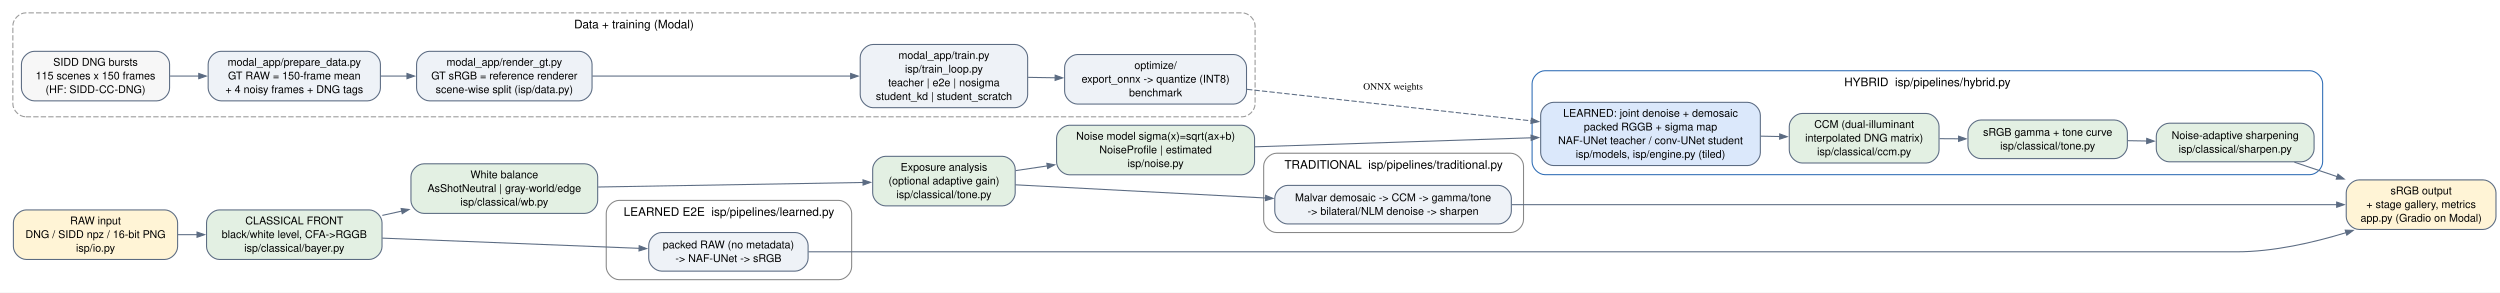
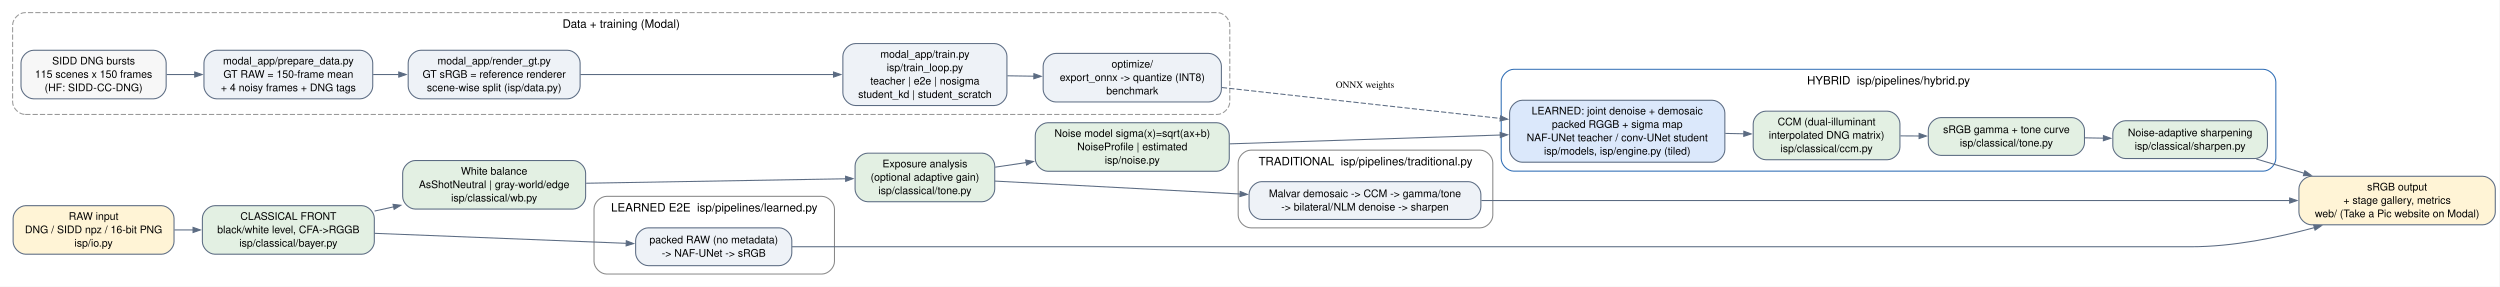
- <svg xmlns="http://www.w3.org/2000/svg" width="2333pt" height="273pt" viewBox="0.00 0.00 2333.00 273.00">
+ <svg xmlns="http://www.w3.org/2000/svg" width="2381pt" height="273pt" viewBox="0.00 0.00 2381.00 273.00">
  <g id="graph0" class="graph" transform="scale(1 1) rotate(0) translate(4 269)">
-     <polygon fill="white" stroke="none" points="-4,4 -4,-269 2329.25,-269 2329.25,4 -4,4" />
+     <polygon fill="white" stroke="none" points="-4,4 -4,-269 2376.5,-269 2376.5,4 -4,4" />
    <g id="clust1" class="cluster">
      <path fill="none" stroke="#999999" stroke-dasharray="5,2" d="M20,-160C20,-160 1155.25,-160 1155.25,-160 1161.25,-160 1167.25,-166 1167.25,-172 1167.25,-172 1167.25,-245 1167.25,-245 1167.25,-251 1161.25,-257 1155.25,-257 1155.25,-257 20,-257 20,-257 14,-257 8,-251 8,-245 8,-245 8,-172 8,-172 8,-166 14,-160 20,-160" />
      <text xml:space="preserve" text-anchor="middle" x="587.62" y="-242.55" font-family="Helvetica,sans-Serif" font-size="11.00">Data + training (Modal)</text>
    </g>
    <g id="clust2" class="cluster">
      <path fill="none" stroke="#2f6db5" d="M1437.75,-106C1437.75,-106 2151.5,-106 2151.5,-106 2157.5,-106 2163.5,-112 2163.5,-118 2163.5,-118 2163.5,-191 2163.5,-191 2163.5,-197 2157.5,-203 2151.5,-203 2151.5,-203 1437.75,-203 1437.75,-203 1431.75,-203 1425.75,-197 1425.75,-191 1425.75,-191 1425.75,-118 1425.75,-118 1425.75,-112 1431.75,-106 1437.75,-106" />
      <text xml:space="preserve" text-anchor="middle" x="1794.62" y="-188.55" font-family="Helvetica,sans-Serif" font-size="11.00">HYBRID  isp/pipelines/hybrid.py</text>
    </g>
    <g id="clust3" class="cluster">
      <path fill="none" stroke="#888888" d="M1187.25,-52C1187.25,-52 1405.75,-52 1405.75,-52 1411.75,-52 1417.75,-58 1417.75,-64 1417.75,-64 1417.75,-114 1417.75,-114 1417.75,-120 1411.75,-126 1405.75,-126 1405.75,-126 1187.25,-126 1187.25,-126 1181.25,-126 1175.25,-120 1175.25,-114 1175.25,-114 1175.25,-64 1175.25,-64 1175.25,-58 1181.25,-52 1187.25,-52" />
      <text xml:space="preserve" text-anchor="middle" x="1296.5" y="-111.55" font-family="Helvetica,sans-Serif" font-size="11.00">TRADITIONAL  isp/pipelines/traditional.py</text>
    </g>
    <g id="clust4" class="cluster">
      <path fill="none" stroke="#888888" d="M573.75,-8C573.75,-8 778.75,-8 778.75,-8 784.75,-8 790.75,-14 790.75,-20 790.75,-20 790.75,-70 790.75,-70 790.75,-76 784.75,-82 778.75,-82 778.75,-82 573.75,-82 573.75,-82 567.75,-82 561.75,-76 561.75,-70 561.75,-70 561.75,-20 561.75,-20 561.75,-14 567.75,-8 573.75,-8" />
      <text xml:space="preserve" text-anchor="middle" x="676.25" y="-67.55" font-family="Helvetica,sans-Serif" font-size="11.00">LEARNED E2E  isp/pipelines/learned.py</text>
    </g>
    <g id="node1" class="node">
      <path fill="#f7f7f7" stroke="#5b6b82" d="M142.25,-221.12C142.25,-221.12 28,-221.12 28,-221.12 22,-221.12 16,-215.12 16,-209.12 16,-209.12 16,-186.88 16,-186.88 16,-180.88 22,-174.88 28,-174.88 28,-174.88 142.25,-174.88 142.25,-174.88 148.25,-174.88 154.25,-180.88 154.25,-186.88 154.25,-186.88 154.25,-209.12 154.25,-209.12 154.25,-215.12 148.25,-221.12 142.25,-221.12" />
      <text xml:space="preserve" text-anchor="middle" x="85.12" y="-207.62" font-family="Helvetica,sans-Serif" font-size="10.00">SIDD DNG bursts</text>
      <text xml:space="preserve" text-anchor="middle" x="85.12" y="-194.88" font-family="Helvetica,sans-Serif" font-size="10.00">115 scenes x 150 frames</text>
      <text xml:space="preserve" text-anchor="middle" x="85.12" y="-182.12" font-family="Helvetica,sans-Serif" font-size="10.00">(HF: SIDD-CC-DNG)</text>
    </g>
    <g id="node2" class="node">
      <path fill="#eef2f7" stroke="#5b6b82" d="M339,-221.12C339,-221.12 202.25,-221.12 202.25,-221.12 196.25,-221.12 190.25,-215.12 190.25,-209.12 190.25,-209.12 190.25,-186.88 190.25,-186.88 190.25,-180.88 196.25,-174.88 202.25,-174.88 202.25,-174.88 339,-174.88 339,-174.88 345,-174.88 351,-180.88 351,-186.88 351,-186.88 351,-209.12 351,-209.12 351,-215.12 345,-221.12 339,-221.12" />
      <text xml:space="preserve" text-anchor="middle" x="270.62" y="-207.62" font-family="Helvetica,sans-Serif" font-size="10.00">modal_app/prepare_data.py</text>
      <text xml:space="preserve" text-anchor="middle" x="270.62" y="-194.88" font-family="Helvetica,sans-Serif" font-size="10.00">GT RAW = 150-frame mean</text>
      <text xml:space="preserve" text-anchor="middle" x="270.62" y="-182.12" font-family="Helvetica,sans-Serif" font-size="10.00">+ 4 noisy frames + DNG tags</text>
    </g>
    <g id="edge1" class="edge">
      <path fill="none" stroke="#5b6b82" d="M154.71,-198C163.52,-198 172.63,-198 181.7,-198" />
      <polygon fill="#5b6b82" stroke="#5b6b82" points="181.48,-200.45 188.48,-198 181.48,-195.55 181.48,-200.45" />
    </g>
    <g id="node3" class="node">
      <path fill="#eef2f7" stroke="#5b6b82" d="M536.5,-221.12C536.5,-221.12 396.75,-221.12 396.75,-221.12 390.75,-221.12 384.75,-215.12 384.75,-209.12 384.75,-209.12 384.75,-186.88 384.75,-186.88 384.75,-180.88 390.75,-174.88 396.75,-174.88 396.75,-174.88 536.5,-174.88 536.5,-174.88 542.5,-174.88 548.5,-180.88 548.5,-186.88 548.5,-186.88 548.5,-209.12 548.5,-209.12 548.5,-215.12 542.5,-221.12 536.5,-221.12" />
      <text xml:space="preserve" text-anchor="middle" x="466.62" y="-207.62" font-family="Helvetica,sans-Serif" font-size="10.00">modal_app/render_gt.py</text>
      <text xml:space="preserve" text-anchor="middle" x="466.62" y="-194.88" font-family="Helvetica,sans-Serif" font-size="10.00">GT sRGB = reference renderer</text>
      <text xml:space="preserve" text-anchor="middle" x="466.62" y="-182.12" font-family="Helvetica,sans-Serif" font-size="10.00">scene-wise split (isp/data.py)</text>
    </g>
    <g id="edge2" class="edge">
      <path fill="none" stroke="#5b6b82" d="M351.37,-198C359.44,-198 367.67,-198 375.83,-198" />
      <polygon fill="#5b6b82" stroke="#5b6b82" points="375.79,-200.45 382.79,-198 375.79,-195.55 375.79,-200.45" />
    </g>
    <g id="node4" class="node">
      <path fill="#eef2f7" stroke="#5b6b82" d="M943,-227.5C943,-227.5 810.75,-227.5 810.75,-227.5 804.75,-227.5 798.75,-221.5 798.75,-215.5 798.75,-215.5 798.75,-180.5 798.75,-180.5 798.75,-174.5 804.75,-168.5 810.75,-168.5 810.75,-168.5 943,-168.5 943,-168.5 949,-168.5 955,-174.5 955,-180.5 955,-180.5 955,-215.5 955,-215.5 955,-221.5 949,-227.5 943,-227.5" />
      <text xml:space="preserve" text-anchor="middle" x="876.88" y="-214" font-family="Helvetica,sans-Serif" font-size="10.00">modal_app/train.py</text>
      <text xml:space="preserve" text-anchor="middle" x="876.88" y="-201.25" font-family="Helvetica,sans-Serif" font-size="10.00">isp/train_loop.py</text>
      <text xml:space="preserve" text-anchor="middle" x="876.88" y="-188.5" font-family="Helvetica,sans-Serif" font-size="10.00">teacher | e2e | nosigma</text>
      <text xml:space="preserve" text-anchor="middle" x="876.88" y="-175.75" font-family="Helvetica,sans-Serif" font-size="10.00">student_kd | student_scratch</text>
    </g>
    <g id="edge3" class="edge">
      <path fill="none" stroke="#5b6b82" d="M548.77,-198C618.63,-198 719.13,-198 790.25,-198" />
      <polygon fill="#5b6b82" stroke="#5b6b82" points="789.83,-200.45 796.83,-198 789.83,-195.55 789.83,-200.45" />
    </g>
    <g id="node5" class="node">
      <path fill="#eef2f7" stroke="#5b6b82" d="M1147.25,-218.12C1147.25,-218.12 1001.5,-218.12 1001.5,-218.12 995.5,-218.12 989.5,-212.12 989.5,-206.12 989.5,-206.12 989.5,-183.88 989.5,-183.88 989.5,-177.88 995.5,-171.88 1001.5,-171.88 1001.5,-171.88 1147.25,-171.88 1147.25,-171.88 1153.25,-171.88 1159.25,-177.88 1159.25,-183.88 1159.25,-183.88 1159.25,-206.12 1159.25,-206.12 1159.25,-212.12 1153.25,-218.12 1147.25,-218.12" />
      <text xml:space="preserve" text-anchor="middle" x="1074.38" y="-204.62" font-family="Helvetica,sans-Serif" font-size="10.00">optimize/</text>
      <text xml:space="preserve" text-anchor="middle" x="1074.38" y="-191.88" font-family="Helvetica,sans-Serif" font-size="10.00">export_onnx -&gt; quantize (INT8)</text>
      <text xml:space="preserve" text-anchor="middle" x="1074.38" y="-179.12" font-family="Helvetica,sans-Serif" font-size="10.00">benchmark</text>
    </g>
    <g id="edge4" class="edge">
      <path fill="none" stroke="#5b6b82" d="M955.42,-196.81C963.74,-196.68 972.26,-196.55 980.73,-196.42" />
      <polygon fill="#5b6b82" stroke="#5b6b82" points="980.69,-198.87 987.65,-196.32 980.62,-193.97 980.69,-198.87" />
    </g>
    <g id="node11" class="node">
      <path fill="#dbe8fb" stroke="#5b6b82" d="M1626.75,-173.5C1626.75,-173.5 1445.75,-173.5 1445.75,-173.5 1439.75,-173.5 1433.75,-167.5 1433.75,-161.5 1433.75,-161.5 1433.75,-126.5 1433.75,-126.5 1433.75,-120.5 1439.75,-114.5 1445.75,-114.5 1445.75,-114.5 1626.75,-114.5 1626.75,-114.5 1632.75,-114.5 1638.75,-120.5 1638.75,-126.5 1638.75,-126.5 1638.75,-161.5 1638.75,-161.5 1638.75,-167.5 1632.75,-173.5 1626.75,-173.5" />
      <text xml:space="preserve" text-anchor="middle" x="1536.25" y="-160" font-family="Helvetica,sans-Serif" font-size="10.00">LEARNED: joint denoise + demosaic</text>
      <text xml:space="preserve" text-anchor="middle" x="1536.25" y="-147.25" font-family="Helvetica,sans-Serif" font-size="10.00">packed RGGB + sigma map</text>
      <text xml:space="preserve" text-anchor="middle" x="1536.25" y="-134.5" font-family="Helvetica,sans-Serif" font-size="10.00">NAF-UNet teacher / conv-UNet student</text>
      <text xml:space="preserve" text-anchor="middle" x="1536.25" y="-121.75" font-family="Helvetica,sans-Serif" font-size="10.00">isp/models, isp/engine.py (tiled)</text>
    </g>
    <g id="edge18" class="edge">
      <path fill="none" stroke="#5b6b82" stroke-dasharray="5,2" d="M1159.72,-185.65C1234.3,-177.37 1343.6,-165.25 1425.07,-156.22" />
      <polygon fill="#5b6b82" stroke="#5b6b82" points="1425.17,-158.67 1431.86,-155.47 1424.63,-153.8 1425.17,-158.67" />
      <text xml:space="preserve" text-anchor="middle" x="1296" y="-185.38" font-family="Times,serif" font-size="9.00">ONNX weights</text>
    </g>
    <g id="node6" class="node">
      <path fill="#fff4d6" stroke="#5b6b82" d="M149.75,-73.12C149.75,-73.12 20.5,-73.12 20.5,-73.12 14.5,-73.12 8.5,-67.12 8.5,-61.12 8.5,-61.12 8.5,-38.88 8.5,-38.88 8.5,-32.88 14.5,-26.88 20.5,-26.88 20.5,-26.88 149.75,-26.88 149.75,-26.88 155.75,-26.88 161.75,-32.88 161.75,-38.88 161.75,-38.88 161.75,-61.12 161.75,-61.12 161.75,-67.12 155.75,-73.12 149.75,-73.12" />
      <text xml:space="preserve" text-anchor="middle" x="85.12" y="-59.62" font-family="Helvetica,sans-Serif" font-size="10.00">RAW input</text>
      <text xml:space="preserve" text-anchor="middle" x="85.12" y="-46.88" font-family="Helvetica,sans-Serif" font-size="10.00">DNG / SIDD npz / 16-bit PNG</text>
      <text xml:space="preserve" text-anchor="middle" x="85.12" y="-34.12" font-family="Helvetica,sans-Serif" font-size="10.00">isp/io.py</text>
    </g>
    <g id="node7" class="node">
      <path fill="#e3f0e3" stroke="#5b6b82" d="M340.5,-73.12C340.5,-73.12 200.75,-73.12 200.75,-73.12 194.75,-73.12 188.75,-67.12 188.75,-61.12 188.75,-61.12 188.75,-38.88 188.75,-38.88 188.75,-32.88 194.75,-26.88 200.75,-26.88 200.75,-26.88 340.5,-26.88 340.5,-26.88 346.5,-26.88 352.5,-32.88 352.5,-38.88 352.5,-38.88 352.5,-61.12 352.5,-61.12 352.5,-67.12 346.5,-73.12 340.5,-73.12" />
      <text xml:space="preserve" text-anchor="middle" x="270.62" y="-59.62" font-family="Helvetica,sans-Serif" font-size="10.00">CLASSICAL FRONT</text>
      <text xml:space="preserve" text-anchor="middle" x="270.62" y="-46.88" font-family="Helvetica,sans-Serif" font-size="10.00">black/white level, CFA-&gt;RGGB</text>
      <text xml:space="preserve" text-anchor="middle" x="270.62" y="-34.12" font-family="Helvetica,sans-Serif" font-size="10.00">isp/classical/bayer.py</text>
    </g>
    <g id="edge8" class="edge">
      <path fill="none" stroke="#5b6b82" d="M162.09,-50C168.05,-50 174.11,-50 180.15,-50" />
      <polygon fill="#5b6b82" stroke="#5b6b82" points="179.86,-52.45 186.86,-50 179.86,-47.55 179.86,-52.45" />
    </g>
    <g id="node8" class="node">
      <path fill="#e3f0e3" stroke="#5b6b82" d="M541.75,-116.12C541.75,-116.12 391.5,-116.12 391.5,-116.12 385.5,-116.12 379.5,-110.12 379.5,-104.12 379.5,-104.12 379.5,-81.88 379.5,-81.88 379.5,-75.88 385.5,-69.88 391.5,-69.88 391.5,-69.88 541.75,-69.88 541.75,-69.88 547.75,-69.88 553.75,-75.88 553.75,-81.88 553.75,-81.88 553.75,-104.12 553.75,-104.12 553.75,-110.12 547.75,-116.12 541.75,-116.12" />
      <text xml:space="preserve" text-anchor="middle" x="466.62" y="-102.62" font-family="Helvetica,sans-Serif" font-size="10.00">White balance</text>
      <text xml:space="preserve" text-anchor="middle" x="466.62" y="-89.88" font-family="Helvetica,sans-Serif" font-size="10.00">AsShotNeutral | gray-world/edge</text>
      <text xml:space="preserve" text-anchor="middle" x="466.62" y="-77.12" font-family="Helvetica,sans-Serif" font-size="10.00">isp/classical/wb.py</text>
    </g>
    <g id="edge9" class="edge">
      <path fill="none" stroke="#5b6b82" d="M352.77,-67.99C358.77,-69.32 364.85,-70.66 370.92,-72.01" />
      <polygon fill="#5b6b82" stroke="#5b6b82" points="370.33,-74.39 377.7,-73.51 371.39,-69.6 370.33,-74.39" />
    </g>
    <g id="node16" class="node">
      <path fill="#eef2f7" stroke="#5b6b82" d="M738.12,-52C738.12,-52 613.38,-52 613.38,-52 607.38,-52 601.38,-46 601.38,-40 601.38,-40 601.38,-28 601.38,-28 601.38,-22 607.38,-16 613.38,-16 613.38,-16 738.12,-16 738.12,-16 744.12,-16 750.12,-22 750.12,-28 750.12,-28 750.12,-40 750.12,-40 750.12,-46 744.12,-52 738.12,-52" />
      <text xml:space="preserve" text-anchor="middle" x="675.75" y="-37.25" font-family="Helvetica,sans-Serif" font-size="10.00">packed RAW (no metadata)</text>
      <text xml:space="preserve" text-anchor="middle" x="675.75" y="-24.5" font-family="Helvetica,sans-Serif" font-size="10.00">-&gt; NAF-UNet -&gt; sRGB</text>
    </g>
    <g id="edge14" class="edge">
      <path fill="none" stroke="#5b6b82" d="M352.72,-46.78C422.42,-44.01 522.49,-40.04 592.53,-37.26" />
      <polygon fill="#5b6b82" stroke="#5b6b82" points="592.5,-39.72 599.4,-36.99 592.31,-34.82 592.5,-39.72" />
    </g>
    <g id="node10" class="node">
      <path fill="#e3f0e3" stroke="#5b6b82" d="M931.38,-123.12C931.38,-123.12 822.38,-123.12 822.38,-123.12 816.38,-123.12 810.38,-117.12 810.38,-111.12 810.38,-111.12 810.38,-88.88 810.38,-88.88 810.38,-82.88 816.38,-76.88 822.38,-76.88 822.38,-76.88 931.38,-76.88 931.38,-76.88 937.38,-76.88 943.38,-82.88 943.38,-88.88 943.38,-88.88 943.38,-111.12 943.38,-111.12 943.38,-117.12 937.38,-123.12 931.38,-123.12" />
      <text xml:space="preserve" text-anchor="middle" x="876.88" y="-109.62" font-family="Helvetica,sans-Serif" font-size="10.00">Exposure analysis</text>
      <text xml:space="preserve" text-anchor="middle" x="876.88" y="-96.88" font-family="Helvetica,sans-Serif" font-size="10.00">(optional adaptive gain)</text>
      <text xml:space="preserve" text-anchor="middle" x="876.88" y="-84.12" font-family="Helvetica,sans-Serif" font-size="10.00">isp/classical/tone.py</text>
    </g>
    <g id="edge10" class="edge">
      <path fill="none" stroke="#5b6b82" d="M554.2,-94.48C627.64,-95.74 731.86,-97.53 801.57,-98.73" />
      <polygon fill="#5b6b82" stroke="#5b6b82" points="801.34,-101.17 808.38,-98.84 801.42,-96.27 801.34,-101.17" />
    </g>
    <g id="node9" class="node">
      <path fill="#e3f0e3" stroke="#5b6b82" d="M1154.75,-152.12C1154.75,-152.12 994,-152.12 994,-152.12 988,-152.12 982,-146.12 982,-140.12 982,-140.12 982,-117.88 982,-117.88 982,-111.88 988,-105.88 994,-105.88 994,-105.88 1154.75,-105.88 1154.75,-105.88 1160.75,-105.88 1166.75,-111.88 1166.75,-117.88 1166.75,-117.88 1166.75,-140.12 1166.75,-140.12 1166.75,-146.12 1160.75,-152.12 1154.75,-152.12" />
      <text xml:space="preserve" text-anchor="middle" x="1074.38" y="-138.62" font-family="Helvetica,sans-Serif" font-size="10.00">Noise model sigma(x)=sqrt(ax+b)</text>
      <text xml:space="preserve" text-anchor="middle" x="1074.38" y="-125.88" font-family="Helvetica,sans-Serif" font-size="10.00">NoiseProfile | estimated</text>
      <text xml:space="preserve" text-anchor="middle" x="1074.38" y="-113.12" font-family="Helvetica,sans-Serif" font-size="10.00">isp/noise.py</text>
    </g>
    <g id="edge12" class="edge">
      <path fill="none" stroke="#5b6b82" d="M1167.06,-131.99C1241.26,-134.41 1346.01,-137.83 1424.82,-140.4" />
      <polygon fill="#5b6b82" stroke="#5b6b82" points="1424.74,-142.85 1431.82,-140.63 1424.9,-137.95 1424.74,-142.85" />
    </g>
    <g id="edge11" class="edge">
      <path fill="none" stroke="#5b6b82" d="M943.79,-109.78C953.32,-111.19 963.3,-112.67 973.31,-114.16" />
      <polygon fill="#5b6b82" stroke="#5b6b82" points="972.93,-116.58 980.22,-115.18 973.65,-111.73 972.93,-116.58" />
    </g>
    <g id="node15" class="node">
      <path fill="#eef2f7" stroke="#5b6b82" d="M1394.38,-96C1394.38,-96 1197.62,-96 1197.62,-96 1191.62,-96 1185.62,-90 1185.62,-84 1185.62,-84 1185.62,-72 1185.62,-72 1185.62,-66 1191.62,-60 1197.62,-60 1197.62,-60 1394.38,-60 1394.38,-60 1400.38,-60 1406.38,-66 1406.38,-72 1406.38,-72 1406.38,-84 1406.38,-84 1406.38,-90 1400.38,-96 1394.38,-96" />
      <text xml:space="preserve" text-anchor="middle" x="1296" y="-81.25" font-family="Helvetica,sans-Serif" font-size="10.00">Malvar demosaic -&gt; CCM -&gt; gamma/tone</text>
      <text xml:space="preserve" text-anchor="middle" x="1296" y="-68.5" font-family="Helvetica,sans-Serif" font-size="10.00">-&gt; bilateral/NLM denoise -&gt; sharpen</text>
    </g>
    <g id="edge13" class="edge">
      <path fill="none" stroke="#5b6b82" d="M943.51,-96.54C1006.05,-93.24 1101.61,-88.2 1177.32,-84.21" />
      <polygon fill="#5b6b82" stroke="#5b6b82" points="1177.14,-86.67 1184,-83.85 1176.88,-81.78 1177.14,-86.67" />
    </g>
    <g id="node12" class="node">
      <path fill="#e3f0e3" stroke="#5b6b82" d="M1793.5,-163.12C1793.5,-163.12 1677.75,-163.12 1677.75,-163.12 1671.75,-163.12 1665.75,-157.12 1665.75,-151.12 1665.75,-151.12 1665.75,-128.88 1665.75,-128.88 1665.75,-122.88 1671.75,-116.88 1677.75,-116.88 1677.75,-116.88 1793.5,-116.88 1793.5,-116.88 1799.5,-116.88 1805.5,-122.88 1805.5,-128.88 1805.5,-128.88 1805.5,-151.12 1805.5,-151.12 1805.5,-157.12 1799.5,-163.12 1793.5,-163.12" />
      <text xml:space="preserve" text-anchor="middle" x="1735.62" y="-149.62" font-family="Helvetica,sans-Serif" font-size="10.00">CCM (dual-illuminant</text>
      <text xml:space="preserve" text-anchor="middle" x="1735.62" y="-136.88" font-family="Helvetica,sans-Serif" font-size="10.00">interpolated DNG matrix)</text>
      <text xml:space="preserve" text-anchor="middle" x="1735.62" y="-124.12" font-family="Helvetica,sans-Serif" font-size="10.00">isp/classical/ccm.py</text>
    </g>
    <g id="edge5" class="edge">
      <path fill="none" stroke="#5b6b82" d="M1639.12,-141.94C1645.07,-141.81 1651.01,-141.69 1656.84,-141.58" />
      <polygon fill="#5b6b82" stroke="#5b6b82" points="1656.85,-144.03 1663.8,-141.44 1656.75,-139.13 1656.85,-144.03" />
    </g>
    <g id="node13" class="node">
      <path fill="#e3f0e3" stroke="#5b6b82" d="M1969.25,-157C1969.25,-157 1844.5,-157 1844.5,-157 1838.5,-157 1832.5,-151 1832.5,-145 1832.5,-145 1832.5,-133 1832.5,-133 1832.5,-127 1838.5,-121 1844.5,-121 1844.5,-121 1969.25,-121 1969.25,-121 1975.25,-121 1981.25,-127 1981.25,-133 1981.25,-133 1981.25,-145 1981.25,-145 1981.25,-151 1975.25,-157 1969.25,-157" />
      <text xml:space="preserve" text-anchor="middle" x="1906.88" y="-142.25" font-family="Helvetica,sans-Serif" font-size="10.00">sRGB gamma + tone curve</text>
      <text xml:space="preserve" text-anchor="middle" x="1906.88" y="-129.5" font-family="Helvetica,sans-Serif" font-size="10.00">isp/classical/tone.py</text>
    </g>
    <g id="edge6" class="edge">
      <path fill="none" stroke="#5b6b82" d="M1805.95,-139.59C1811.92,-139.56 1817.98,-139.52 1824.03,-139.48" />
      <polygon fill="#5b6b82" stroke="#5b6b82" points="1823.76,-141.94 1830.74,-139.44 1823.73,-137.04 1823.76,-141.94" />
    </g>
    <g id="node14" class="node">
      <path fill="#e3f0e3" stroke="#5b6b82" d="M2143.5,-154C2143.5,-154 2020.25,-154 2020.25,-154 2014.25,-154 2008.25,-148 2008.25,-142 2008.25,-142 2008.25,-130 2008.25,-130 2008.25,-124 2014.25,-118 2020.25,-118 2020.25,-118 2143.5,-118 2143.5,-118 2149.5,-118 2155.5,-124 2155.5,-130 2155.5,-130 2155.5,-142 2155.5,-142 2155.5,-148 2149.5,-154 2143.5,-154" />
      <text xml:space="preserve" text-anchor="middle" x="2081.88" y="-139.25" font-family="Helvetica,sans-Serif" font-size="10.00">Noise-adaptive sharpening</text>
      <text xml:space="preserve" text-anchor="middle" x="2081.88" y="-126.5" font-family="Helvetica,sans-Serif" font-size="10.00">isp/classical/sharpen.py</text>
    </g>
    <g id="edge7" class="edge">
      <path fill="none" stroke="#5b6b82" d="M1981.74,-137.72C1987.68,-137.62 1993.7,-137.51 1999.68,-137.41" />
      <polygon fill="#5b6b82" stroke="#5b6b82" points="1999.33,-139.86 2006.29,-137.29 1999.25,-134.97 1999.33,-139.86" />
    </g>
    <g id="node17" class="node">
-       <path fill="#fff4d6" stroke="#5b6b82" d="M2313.25,-101.12C2313.25,-101.12 2197.5,-101.12 2197.5,-101.12 2191.5,-101.12 2185.5,-95.12 2185.5,-89.12 2185.5,-89.12 2185.5,-66.88 2185.5,-66.88 2185.5,-60.88 2191.5,-54.88 2197.5,-54.88 2197.5,-54.88 2313.25,-54.88 2313.25,-54.88 2319.25,-54.88 2325.25,-60.88 2325.25,-66.88 2325.25,-66.88 2325.25,-89.12 2325.25,-89.12 2325.25,-95.12 2319.25,-101.12 2313.25,-101.12" />
-       <text xml:space="preserve" text-anchor="middle" x="2255.38" y="-87.62" font-family="Helvetica,sans-Serif" font-size="10.00">sRGB output</text>
-       <text xml:space="preserve" text-anchor="middle" x="2255.38" y="-74.88" font-family="Helvetica,sans-Serif" font-size="10.00">+ stage gallery, metrics</text>
-       <text xml:space="preserve" text-anchor="middle" x="2255.38" y="-62.12" font-family="Helvetica,sans-Serif" font-size="10.00">app.py (Gradio on Modal)</text>
+       <path fill="#fff4d6" stroke="#5b6b82" d="M2360.5,-101.12C2360.5,-101.12 2197.5,-101.12 2197.5,-101.12 2191.5,-101.12 2185.5,-95.12 2185.5,-89.12 2185.5,-89.12 2185.5,-66.88 2185.5,-66.88 2185.5,-60.88 2191.5,-54.88 2197.5,-54.88 2197.5,-54.88 2360.5,-54.88 2360.5,-54.88 2366.5,-54.88 2372.5,-60.88 2372.5,-66.88 2372.5,-66.88 2372.5,-89.12 2372.5,-89.12 2372.5,-95.12 2366.5,-101.12 2360.5,-101.12" />
+       <text xml:space="preserve" text-anchor="middle" x="2279" y="-87.62" font-family="Helvetica,sans-Serif" font-size="10.00">sRGB output</text>
+       <text xml:space="preserve" text-anchor="middle" x="2279" y="-74.88" font-family="Helvetica,sans-Serif" font-size="10.00">+ stage gallery, metrics</text>
+       <text xml:space="preserve" text-anchor="middle" x="2279" y="-62.12" font-family="Helvetica,sans-Serif" font-size="10.00">web/ (Take a Pic website on Modal)</text>
    </g>
    <g id="edge15" class="edge">
-       <path fill="none" stroke="#5b6b82" d="M2137.14,-117.65C2149.85,-113.35 2163.64,-108.69 2177.14,-104.12" />
-       <polygon fill="#5b6b82" stroke="#5b6b82" points="2177.77,-106.49 2183.62,-101.93 2176.2,-101.85 2177.77,-106.49" />
+       <path fill="none" stroke="#5b6b82" d="M2144.88,-117.57C2159.42,-113.25 2175.18,-108.56 2190.6,-103.98" />
+       <polygon fill="#5b6b82" stroke="#5b6b82" points="2191.16,-106.37 2197.17,-102.03 2189.76,-101.67 2191.16,-106.37" />
    </g>
    <g id="edge16" class="edge">
-       <path fill="none" stroke="#5b6b82" d="M1406.86,-78C1476.94,-78 1569.68,-78 1651.75,-78 1651.75,-78 1651.75,-78 2082.88,-78 2113.63,-78 2147.48,-78 2176.93,-78" />
-       <polygon fill="#5b6b82" stroke="#5b6b82" points="2176.6,-80.45 2183.6,-78 2176.6,-75.55 2176.6,-80.45" />
+       <path fill="none" stroke="#5b6b82" d="M1406.86,-78C1476.94,-78 1569.68,-78 1651.75,-78 1651.75,-78 1651.75,-78 2082.88,-78 2113.38,-78 2146.56,-78 2176.76,-78" />
+       <polygon fill="#5b6b82" stroke="#5b6b82" points="2176.68,-80.45 2183.68,-78 2176.68,-75.55 2176.68,-80.45" />
    </g>
    <g id="edge17" class="edge">
-       <path fill="none" stroke="#5b6b82" d="M750.37,-34C809.25,-34 893.92,-34 968,-34 968,-34 968,-34 2082.88,-34 2117.45,-34 2154.74,-42.49 2185.7,-52.02" />
-       <polygon fill="#5b6b82" stroke="#5b6b82" points="2184.57,-54.23 2191.98,-54 2186.04,-49.56 2184.57,-54.23" />
+       <path fill="none" stroke="#5b6b82" d="M750.37,-34C809.25,-34 893.92,-34 968,-34 968,-34 968,-34 2082.88,-34 2122.26,-34 2165.05,-42.64 2200.49,-52.26" />
+       <polygon fill="#5b6b82" stroke="#5b6b82" points="2199.55,-54.54 2206.95,-54.05 2200.86,-49.82 2199.55,-54.54" />
    </g>
  </g>
</svg>
